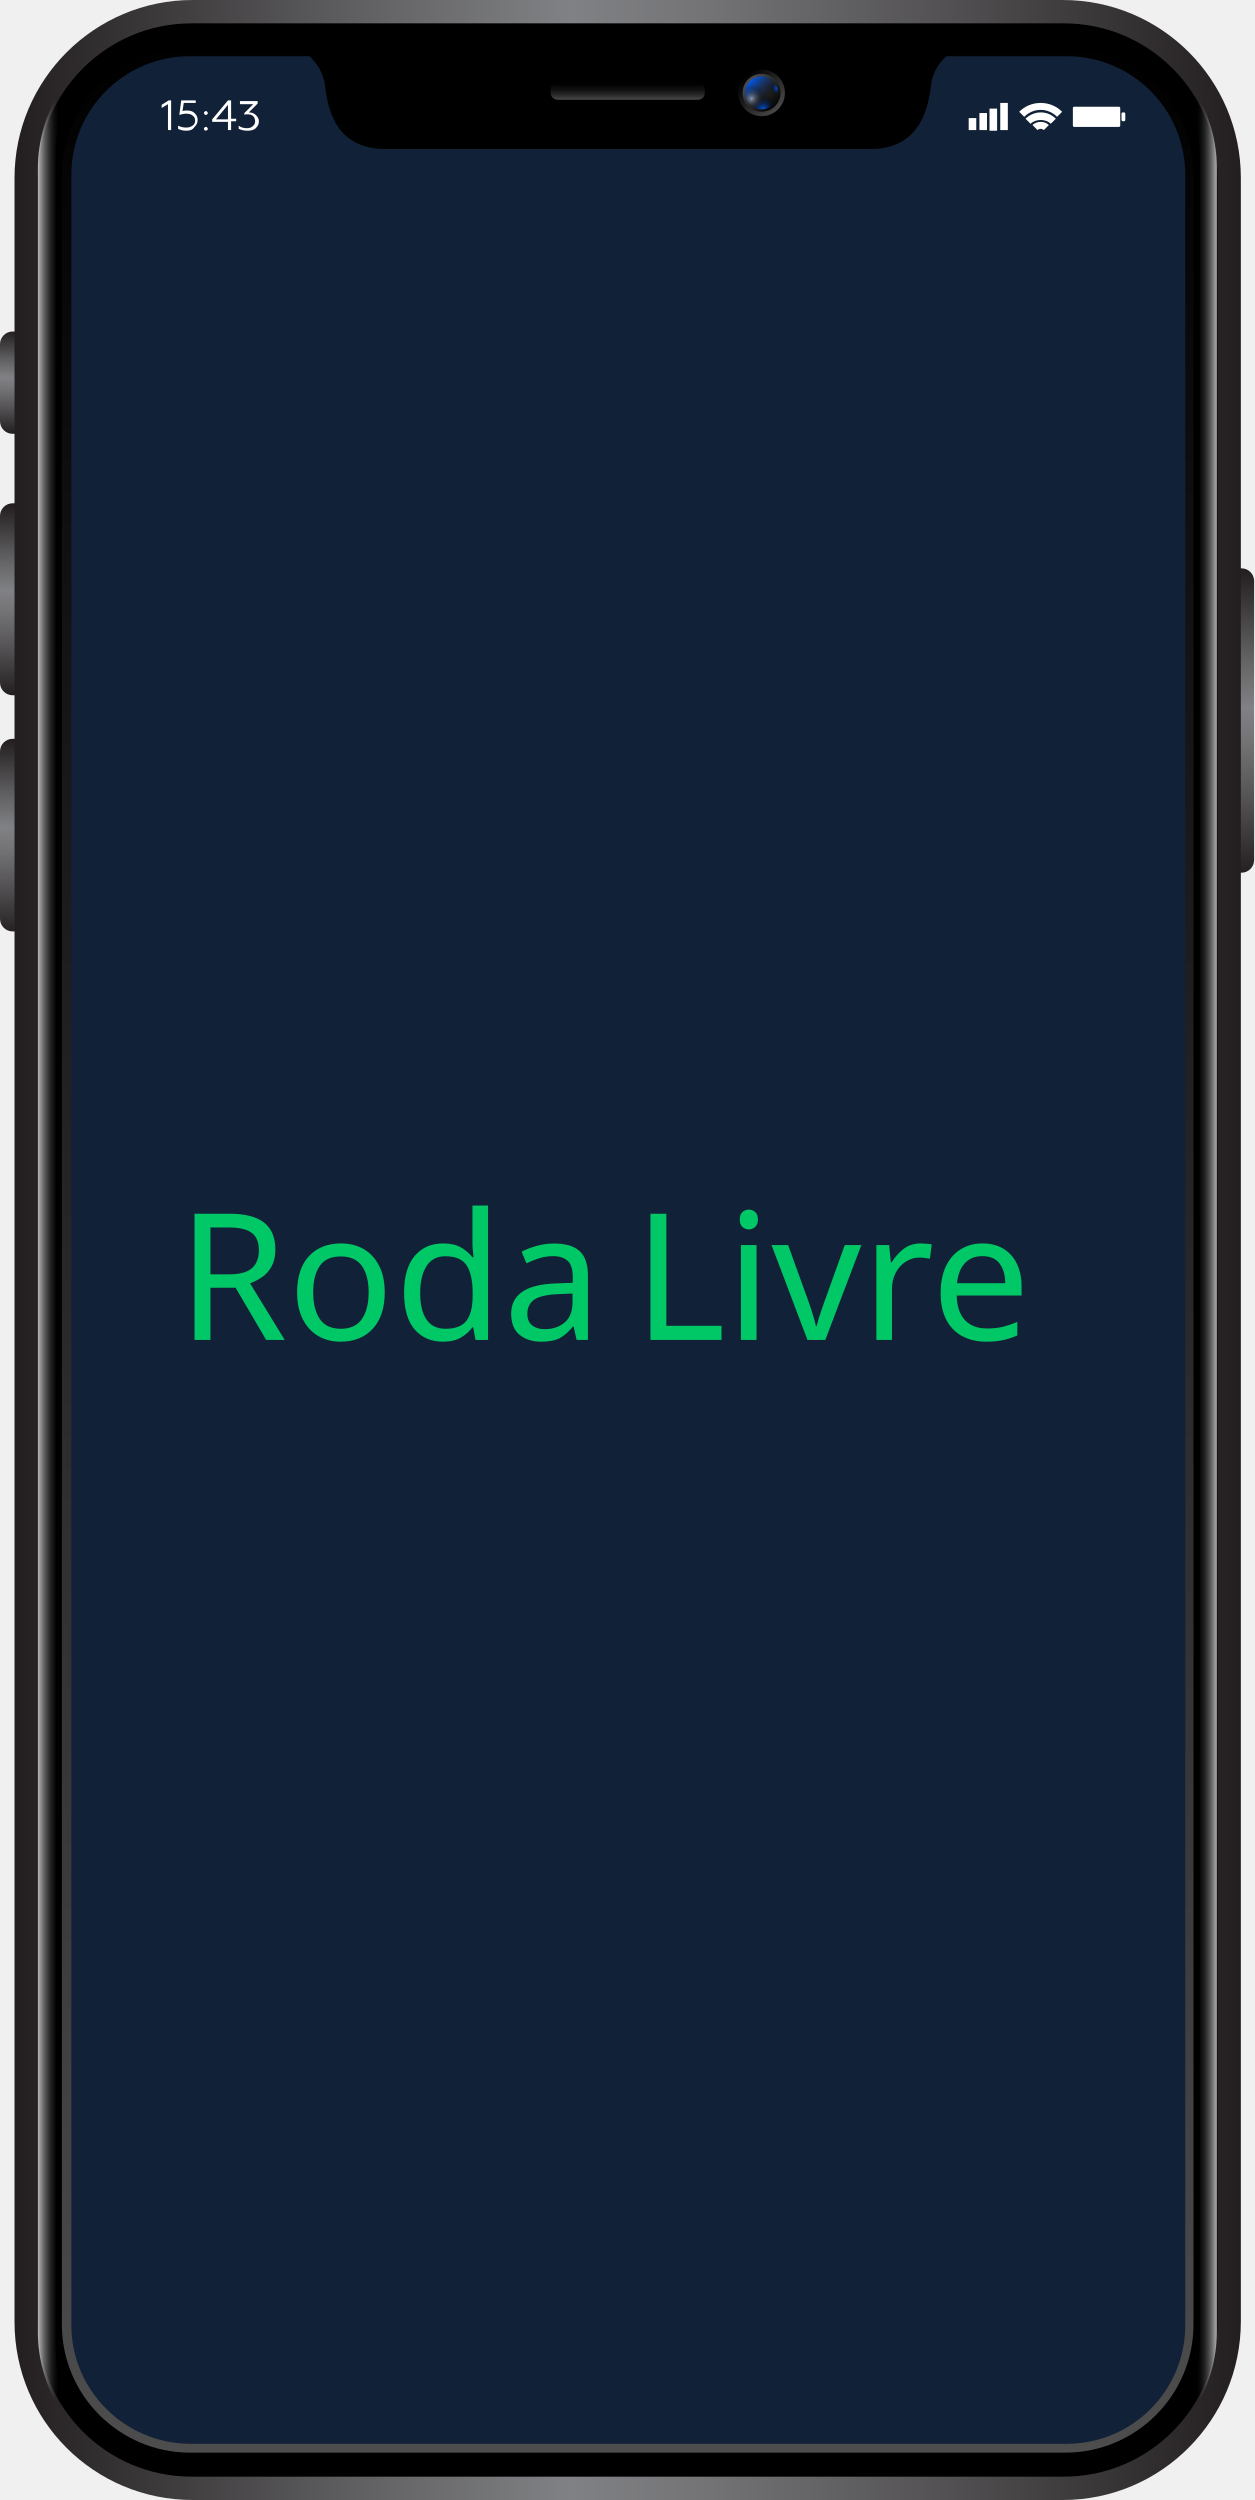
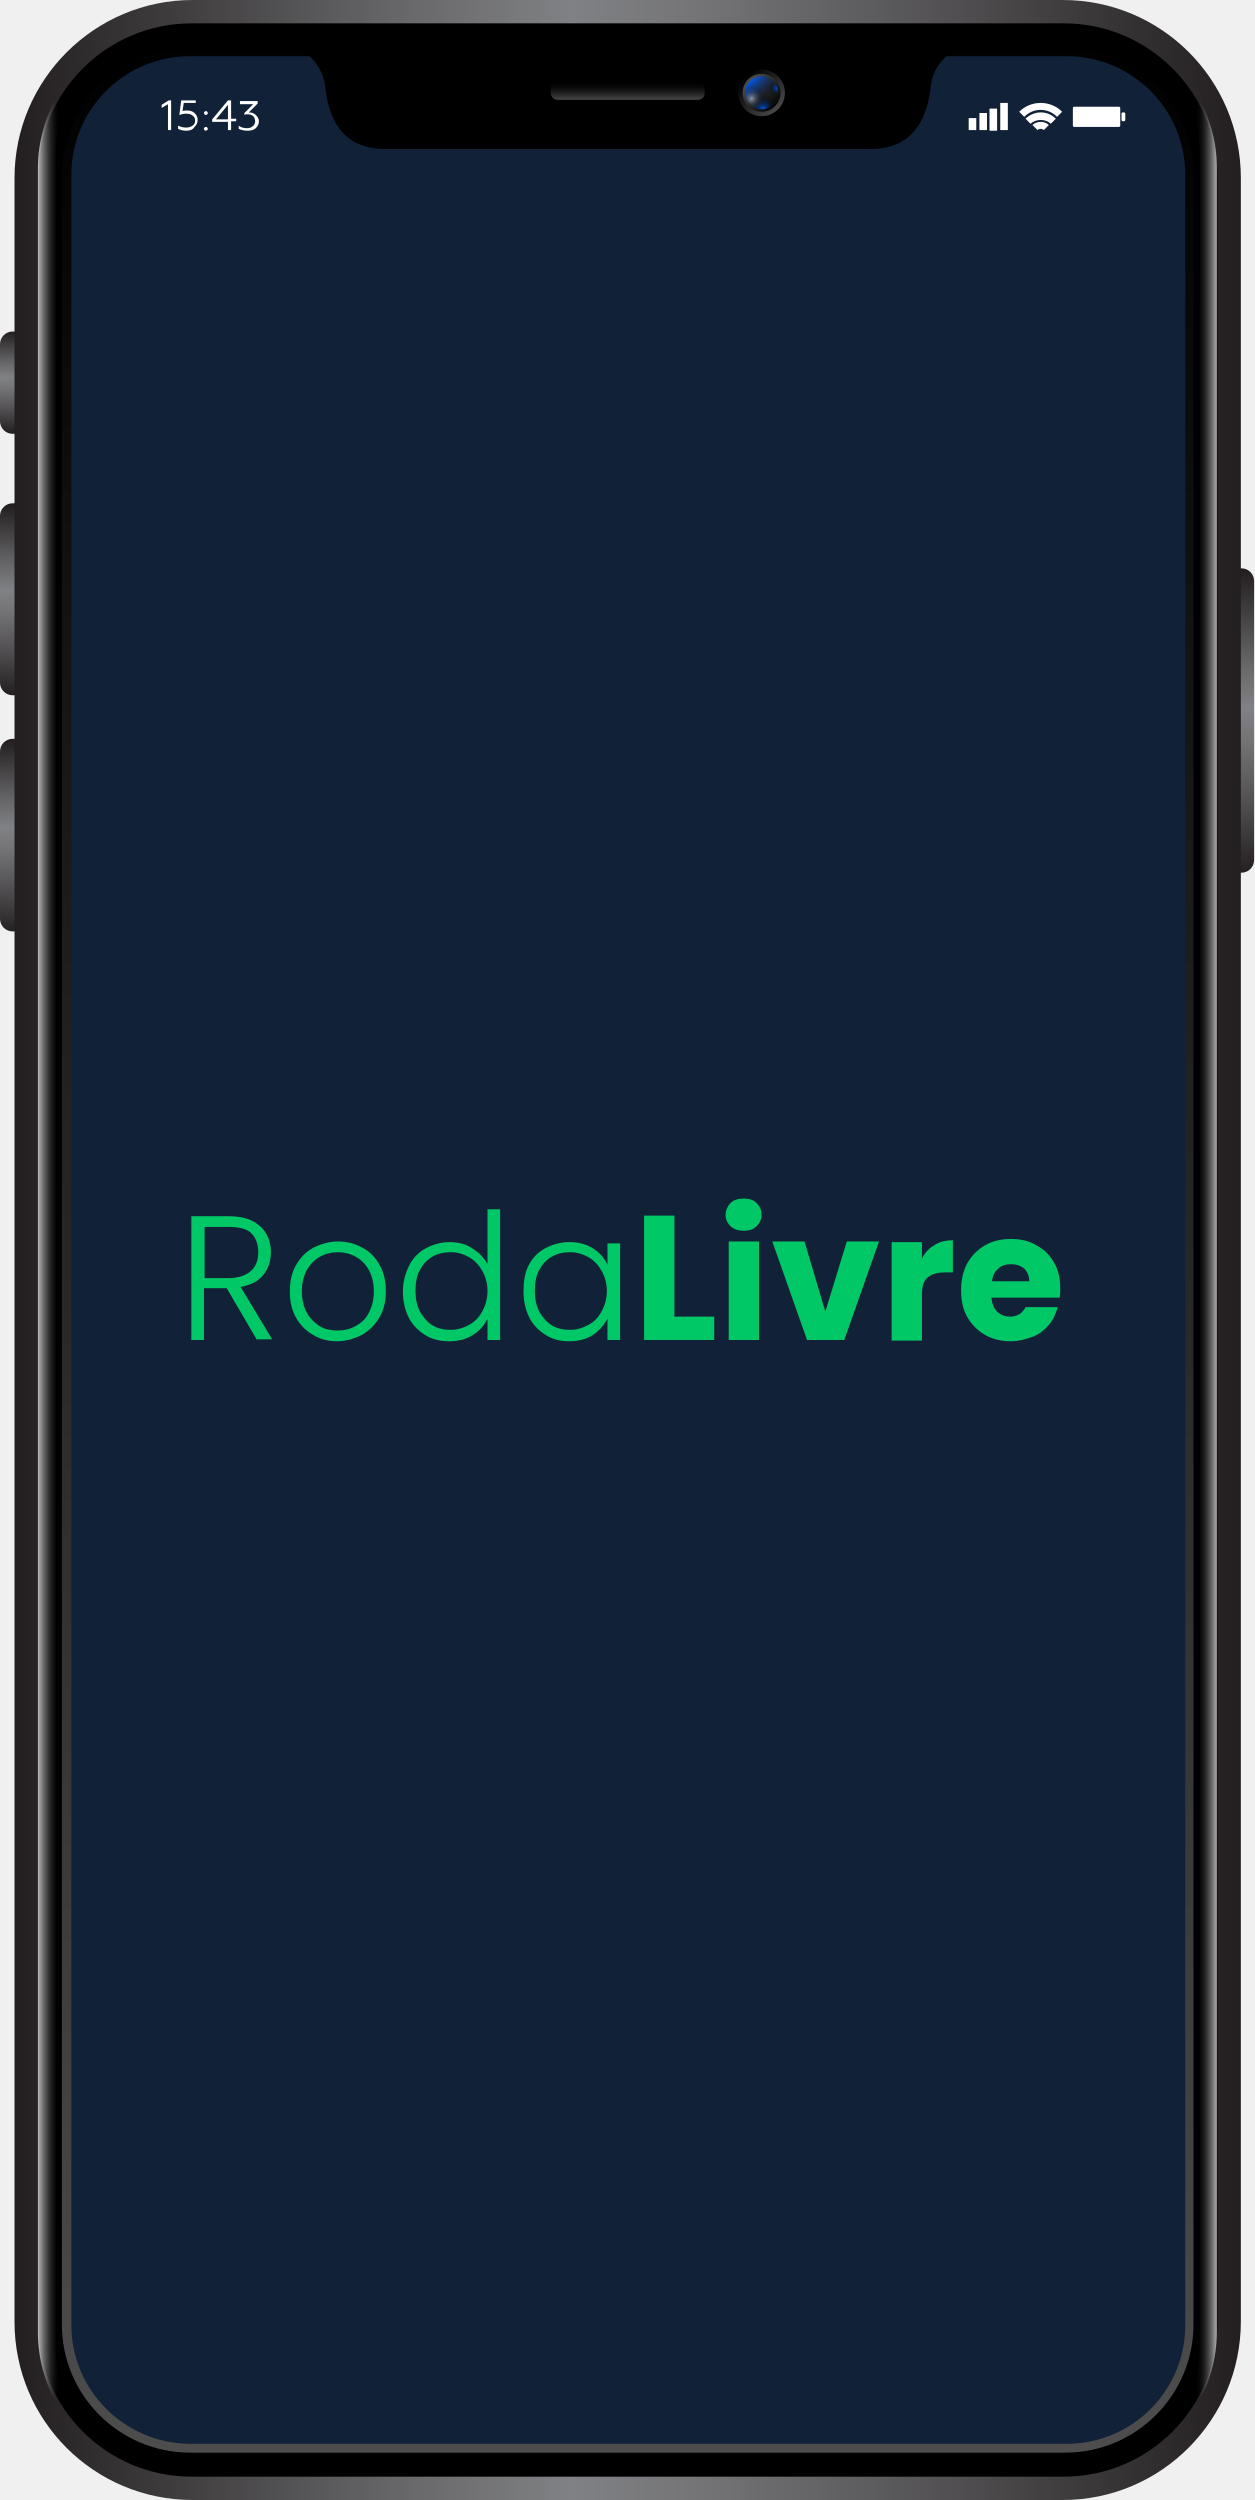
<svg xmlns="http://www.w3.org/2000/svg" version="1.1" id="Camada_1" x="0px" y="0px" viewBox="0 0 198.6 395.9" style="enable-background:new 0 0 198.6 395.9;" xml:space="preserve">
  <style type="text/css">
	.st0{display:none;}
	.st1{display:inline;fill:url(#SVGID_1_);}
	.st2{display:inline;fill:#BFEFE0;}
- 	.st3{fill:url(#SVGID_00000179638815722729372190000013333955830831972282_);}
- 	.st4{fill:url(#SVGID_00000016753520641007052750000013967517483425210028_);}
- 	.st5{fill:url(#SVGID_00000142897962241450420030000010189799319825381290_);}
- 	.st6{fill:url(#SVGID_00000117655249510781730870000001705006359368950157_);}
- 	.st7{fill:url(#SVGID_00000034067933547049348890000005991862065454978946_);}
- 	.st8{fill:url(#SVGID_00000018938153501616935200000012804302465749732493_);}
+ 	.st3{fill:url(#SVGID_00000047023021538647509930000011840743495114711441_);}
+ 	.st4{fill:url(#SVGID_00000054970034834369824580000017236095207243880123_);}
+ 	.st5{fill:url(#SVGID_00000060021284840055057970000004107782647911598234_);}
+ 	.st6{fill:url(#SVGID_00000137132055623886098650000013077430926917494431_);}
+ 	.st7{fill:url(#SVGID_00000047781251299474603270000002038693930486580648_);}
+ 	.st8{fill:url(#SVGID_00000022540172556913376440000008353322107850686131_);}
	.st9{fill:#112137;}
- 	.st10{fill:url(#SVGID_00000024685514629602592660000012397795331958086331_);}
- 	.st11{fill:url(#SVGID_00000007410496183411688350000017290698268910682777_);}
- 	.st12{fill:url(#SVGID_00000078731113721765305740000012608286895674168968_);}
- 	.st13{fill:url(#SVGID_00000147193723413499846090000000930613114435485117_);}
- 	.st14{fill:url(#SVGID_00000070809195718097641080000005409985836919080333_);}
- 	.st15{fill:url(#SVGID_00000164511657347596402430000000163153908175359125_);}
- 	.st16{fill:url(#SVGID_00000142884237423695722760000009529211088879595679_);}
- 	.st17{fill:url(#SVGID_00000016767932463231261840000011889838009118651033_);}
- 	.st18{opacity:0.5;fill:url(#SVGID_00000181054143363697326530000015450684363914456244_);enable-background:new    ;}
+ 	.st10{fill:url(#SVGID_00000016033218846620547350000000222966909028790186_);}
+ 	.st11{fill:url(#SVGID_00000034061557506478192720000001124482197500006813_);}
+ 	.st12{fill:url(#SVGID_00000169537532350693080340000006622829076269591187_);}
+ 	.st13{fill:url(#SVGID_00000092438204088638693540000002241853115790718090_);}
+ 	.st14{fill:url(#SVGID_00000155138526694443965140000004395282822338162064_);}
+ 	.st15{fill:url(#SVGID_00000044165248982252453180000004878470257618798514_);}
+ 	.st16{fill:url(#SVGID_00000014627576933961809190000001720388498993918631_);}
+ 	.st17{fill:url(#SVGID_00000072968624929258127670000016996369109885338240_);}
+ 	.st18{opacity:0.5;fill:url(#SVGID_00000090290811607309672800000009156629362401586089_);enable-background:new    ;}
	.st19{fill:#FFFFFF;}
	.st20{enable-background:new    ;}
	.st21{fill:#00C866;}
- 	.st22{font-family:'Poppins-Light';}
- 	.st23{font-size:28px;}
- 	.st24{font-family:'Poppins-Bold';}
</style>
  <g id="Camada_3" class="st0">
-     <radialGradient id="SVGID_1_" cx="-858.296" cy="-4839.973" r="78.038" gradientTransform="matrix(2.2154 0 0 -0.1022 2000.769 -97.6246)" gradientUnits="userSpaceOnUse">
+     <radialGradient id="SVGID_1_" cx="-1178.138" cy="7233.149" r="78.038" gradientTransform="matrix(2.2154 0 0 0.1022 2709.348 -342.2072)" gradientUnits="userSpaceOnUse">
      <stop offset="0" style="stop-color:#2D7779" />
      <stop offset="0.12" style="stop-color:#3D8183;stop-opacity:0.88" />
      <stop offset="0.352" style="stop-color:#669A9C;stop-opacity:0.648" />
      <stop offset="0.674" style="stop-color:#A8C3C5;stop-opacity:0.326" />
      <stop offset="1" style="stop-color:#F1F1F2;stop-opacity:0" />
    </radialGradient>
    <ellipse class="st1" cx="99.3" cy="397" rx="172.8" ry="8" />
  </g>
  <g id="BACKGROUND" class="st0">
    <rect x="-150.7" y="-47.5" class="st2" width="500" height="500" />
  </g>
  <g id="OBJECTS">
    <g>
      <g>
-         <linearGradient id="SVGID_00000044168240397744403340000018426274781289495226_" gradientUnits="userSpaceOnUse" x1="196.55" y1="-62.261" x2="196.55" y2="-110.461" gradientTransform="matrix(1 0 0 -1 0 28)">
-           <stop offset="0" style="stop-color:#231F20" />
-           <stop offset="1.795178e-02" style="stop-color:#272324" />
-           <stop offset="0.315" style="stop-color:#676769" />
-           <stop offset="0.453" style="stop-color:#808184" />
-           <stop offset="0.559" style="stop-color:#747477" />
-           <stop offset="0.757" style="stop-color:#535153" />
-           <stop offset="1" style="stop-color:#231F20" />
-         </linearGradient>
-         <path style="fill:url(#SVGID_00000044168240397744403340000018426274781289495226_);" d="M194.5,138.2h2.1c1.1,0,2-0.9,2-2V92     c0-1.1-0.9-2-2-2h-2.1V138.2z" />
-         <linearGradient id="SVGID_00000129167918387676451390000006996386881313176214_" gradientUnits="userSpaceOnUse" x1="2.05" y1="-24.433" x2="2.05" y2="-40.633" gradientTransform="matrix(1 0 0 -1 0 28)">
-           <stop offset="0" style="stop-color:#231F20" />
-           <stop offset="1.795178e-02" style="stop-color:#272324" />
-           <stop offset="0.315" style="stop-color:#676769" />
-           <stop offset="0.453" style="stop-color:#808184" />
-           <stop offset="0.559" style="stop-color:#747477" />
-           <stop offset="0.757" style="stop-color:#535153" />
-           <stop offset="1" style="stop-color:#231F20" />
-         </linearGradient>
-         <path style="fill:url(#SVGID_00000129167918387676451390000006996386881313176214_);" d="M4.1,68.7H2c-1.1,0-2-0.9-2-2V54.5     c0-1.1,0.9-2,2-2h2.1V68.7z" />
-         <linearGradient id="SVGID_00000150090356527277451300000018317948658570034110_" gradientUnits="userSpaceOnUse" x1="2.05" y1="-51.897" x2="2.05" y2="-82.061" gradientTransform="matrix(1 0 0 -1 0 28)">
-           <stop offset="0" style="stop-color:#231F20" />
-           <stop offset="1.795178e-02" style="stop-color:#272324" />
-           <stop offset="0.315" style="stop-color:#676769" />
-           <stop offset="0.453" style="stop-color:#808184" />
-           <stop offset="0.559" style="stop-color:#747477" />
-           <stop offset="0.757" style="stop-color:#535153" />
-           <stop offset="1" style="stop-color:#231F20" />
-         </linearGradient>
-         <path style="fill:url(#SVGID_00000150090356527277451300000018317948658570034110_);" d="M4.1,110.1H2c-1.1,0-2-0.9-2-2V81.7     c0-1.1,0.9-2,2-2h2.1V110.1z" />
-         <linearGradient id="SVGID_00000029040412670400643120000005819602933554103959_" gradientUnits="userSpaceOnUse" x1="2.05" y1="-89.136" x2="2.05" y2="-119.951" gradientTransform="matrix(1 0 0 -1 0 28)">
-           <stop offset="0" style="stop-color:#231F20" />
-           <stop offset="1.795178e-02" style="stop-color:#272324" />
-           <stop offset="0.315" style="stop-color:#676769" />
-           <stop offset="0.453" style="stop-color:#808184" />
-           <stop offset="0.559" style="stop-color:#747477" />
-           <stop offset="0.757" style="stop-color:#535153" />
-           <stop offset="1" style="stop-color:#231F20" />
-         </linearGradient>
-         <path style="fill:url(#SVGID_00000029040412670400643120000005819602933554103959_);" d="M4.1,147.5H2c-1.1,0-2-0.9-2-2V119     c0-1.1,0.9-2,2-2h2.1V147.5z" />
-         <linearGradient id="SVGID_00000081638995619384878620000014828954681430453893_" gradientUnits="userSpaceOnUse" x1="2.3" y1="-169.95" x2="196.5" y2="-169.95" gradientTransform="matrix(1 0 0 -1 0 28)">
-           <stop offset="0" style="stop-color:#231F20" />
-           <stop offset="1.795178e-02" style="stop-color:#272324" />
-           <stop offset="0.315" style="stop-color:#676769" />
-           <stop offset="0.453" style="stop-color:#808184" />
-           <stop offset="0.559" style="stop-color:#747477" />
-           <stop offset="0.757" style="stop-color:#535153" />
-           <stop offset="1" style="stop-color:#231F20" />
-         </linearGradient>
-         <path style="fill:url(#SVGID_00000081638995619384878620000014828954681430453893_);" d="M168.3,395.9H30.5     c-15.6,0-28.2-12.6-28.2-28.2V28.2C2.3,12.6,15,0,30.5,0h137.8c15.6,0,28.2,12.6,28.2,28.2v339.4     C196.5,383.2,183.9,395.9,168.3,395.9z" />
+         <linearGradient id="SVGID_00000036930959503828097600000015780457258463603111_" gradientUnits="userSpaceOnUse" x1="196.55" y1="830.261" x2="196.55" y2="878.461" gradientTransform="matrix(1 0 0 1 0 -740)">
+           <stop offset="0" style="stop-color:#231F20" />
+           <stop offset="1.795178e-02" style="stop-color:#272324" />
+           <stop offset="0.315" style="stop-color:#676769" />
+           <stop offset="0.453" style="stop-color:#808184" />
+           <stop offset="0.559" style="stop-color:#747477" />
+           <stop offset="0.757" style="stop-color:#535153" />
+           <stop offset="1" style="stop-color:#231F20" />
+         </linearGradient>
+         <path style="fill:url(#SVGID_00000036930959503828097600000015780457258463603111_);" d="M194.5,138.2h2.1c1.1,0,2-0.9,2-2V92     c0-1.1-0.9-2-2-2h-2.1V138.2z" />
+         <linearGradient id="SVGID_00000159432770467612958860000016410656147909275532_" gradientUnits="userSpaceOnUse" x1="2.05" y1="792.433" x2="2.05" y2="808.633" gradientTransform="matrix(1 0 0 1 0 -740)">
+           <stop offset="0" style="stop-color:#231F20" />
+           <stop offset="1.795178e-02" style="stop-color:#272324" />
+           <stop offset="0.315" style="stop-color:#676769" />
+           <stop offset="0.453" style="stop-color:#808184" />
+           <stop offset="0.559" style="stop-color:#747477" />
+           <stop offset="0.757" style="stop-color:#535153" />
+           <stop offset="1" style="stop-color:#231F20" />
+         </linearGradient>
+         <path style="fill:url(#SVGID_00000159432770467612958860000016410656147909275532_);" d="M4.1,68.7H2c-1.1,0-2-0.9-2-2V54.5     c0-1.1,0.9-2,2-2h2.1V68.7z" />
+         <linearGradient id="SVGID_00000036933319699249448570000010315119366646677142_" gradientUnits="userSpaceOnUse" x1="2.05" y1="819.896" x2="2.05" y2="850.061" gradientTransform="matrix(1 0 0 1 0 -740)">
+           <stop offset="0" style="stop-color:#231F20" />
+           <stop offset="1.795178e-02" style="stop-color:#272324" />
+           <stop offset="0.315" style="stop-color:#676769" />
+           <stop offset="0.453" style="stop-color:#808184" />
+           <stop offset="0.559" style="stop-color:#747477" />
+           <stop offset="0.757" style="stop-color:#535153" />
+           <stop offset="1" style="stop-color:#231F20" />
+         </linearGradient>
+         <path style="fill:url(#SVGID_00000036933319699249448570000010315119366646677142_);" d="M4.1,110.1H2c-1.1,0-2-0.9-2-2V81.7     c0-1.1,0.9-2,2-2h2.1V110.1z" />
+         <linearGradient id="SVGID_00000106136617646182418380000015871755800610042801_" gradientUnits="userSpaceOnUse" x1="2.05" y1="857.136" x2="2.05" y2="887.951" gradientTransform="matrix(1 0 0 1 0 -740)">
+           <stop offset="0" style="stop-color:#231F20" />
+           <stop offset="1.795178e-02" style="stop-color:#272324" />
+           <stop offset="0.315" style="stop-color:#676769" />
+           <stop offset="0.453" style="stop-color:#808184" />
+           <stop offset="0.559" style="stop-color:#747477" />
+           <stop offset="0.757" style="stop-color:#535153" />
+           <stop offset="1" style="stop-color:#231F20" />
+         </linearGradient>
+         <path style="fill:url(#SVGID_00000106136617646182418380000015871755800610042801_);" d="M4.1,147.5H2c-1.1,0-2-0.9-2-2V119     c0-1.1,0.9-2,2-2h2.1V147.5z" />
+         <linearGradient id="SVGID_00000142149010799791011090000006682999193692633492_" gradientUnits="userSpaceOnUse" x1="2.3" y1="937.95" x2="196.5" y2="937.95" gradientTransform="matrix(1 0 0 1 0 -740)">
+           <stop offset="0" style="stop-color:#231F20" />
+           <stop offset="1.795178e-02" style="stop-color:#272324" />
+           <stop offset="0.315" style="stop-color:#676769" />
+           <stop offset="0.453" style="stop-color:#808184" />
+           <stop offset="0.559" style="stop-color:#747477" />
+           <stop offset="0.757" style="stop-color:#535153" />
+           <stop offset="1" style="stop-color:#231F20" />
+         </linearGradient>
+         <path style="fill:url(#SVGID_00000142149010799791011090000006682999193692633492_);" d="M168.3,395.9H30.5     c-15.6,0-28.2-12.6-28.2-28.2V28.2C2.3,12.6,15,0,30.5,0h137.8c15.6,0,28.2,12.6,28.2,28.2v339.4     C196.5,383.2,183.9,395.9,168.3,395.9z" />
        <path d="M6,367.9V28C6,14.6,16.9,3.7,30.3,3.7h138.2c13.4,0,24.3,10.9,24.3,24.3v339.9c0,13.4-10.9,24.3-24.3,24.3H30.3     C16.9,392.2,6,381.3,6,367.9z" />
-         <linearGradient id="SVGID_00000181789680601050842630000003734999228069321090_" gradientUnits="userSpaceOnUse" x1="99.4" y1="-361.38" x2="99.4" y2="22.349" gradientTransform="matrix(1 0 0 -1 0 28)">
+         <linearGradient id="SVGID_00000039828974860321985260000004627026965784895887_" gradientUnits="userSpaceOnUse" x1="99.4" y1="1129.38" x2="99.4" y2="745.651" gradientTransform="matrix(1 0 0 1 0 -740)">
          <stop offset="0" style="stop-color:#4D4D4D" />
          <stop offset="1" style="stop-color:#000000" />
        </linearGradient>
-         <path style="fill:url(#SVGID_00000181789680601050842630000003734999228069321090_);" d="M9.8,368.1V27.8     c0-11.2,9.1-20.3,20.3-20.3h138.6c11.2,0,20.3,9.1,20.3,20.3v340.3c0,11.2-9.1,20.3-20.3,20.3H30.1     C18.9,388.4,9.8,379.3,9.8,368.1z" />
+         <path style="fill:url(#SVGID_00000039828974860321985260000004627026965784895887_);" d="M9.8,368.1V27.8     c0-11.2,9.1-20.3,20.3-20.3h138.6c11.2,0,20.3,9.1,20.3,20.3v340.3c0,11.2-9.1,20.3-20.3,20.3H30.1     C18.9,388.4,9.8,379.3,9.8,368.1z" />
        <path class="st9" d="M11.3,368.2V27.7c0-10.4,8.4-18.8,18.8-18.8h138.8c10.4,0,18.8,8.4,18.8,18.8v340.5     c0,10.4-8.4,18.8-18.8,18.8H30C19.7,386.9,11.3,378.5,11.3,368.2z" />
-         <linearGradient id="SVGID_00000156570261149961926000000013259810395498479752_" gradientUnits="userSpaceOnUse" x1="189.292" y1="-169.9" x2="193.557" y2="-169.9" gradientTransform="matrix(1 0 0 -1 0 28)">
+         <linearGradient id="SVGID_00000126290078176095343710000014968904211990383549_" gradientUnits="userSpaceOnUse" x1="189.292" y1="937.9" x2="193.557" y2="937.9" gradientTransform="matrix(1 0 0 1 0 -740)">
          <stop offset="0" style="stop-color:#000000;stop-opacity:0" />
          <stop offset="0.202" style="stop-color:#3D3D3D;stop-opacity:0.202" />
          <stop offset="0.493" style="stop-color:#8F8F8F;stop-opacity:0.493" />
          <stop offset="0.733" style="stop-color:#CCCCCC;stop-opacity:0.733" />
          <stop offset="0.908" style="stop-color:#F1F1F1;stop-opacity:0.908" />
          <stop offset="1" style="stop-color:#FFFFFF" />
        </linearGradient>
-         <path style="fill:url(#SVGID_00000156570261149961926000000013259810395498479752_);" d="M190,371.1V24.8c0-7.3-3.4-13.8-8.7-18     c6.8,4,11.4,11.4,11.4,19.8v342.6c0,8.5-4.6,15.9-11.4,19.8C186.6,384.8,190,378.4,190,371.1z" />
-         <linearGradient id="SVGID_00000072245126326512285760000006779772077429565081_" gradientUnits="userSpaceOnUse" x1="4577.919" y1="-169.95" x2="4582.185" y2="-169.95" gradientTransform="matrix(-1 0 0 -1 4587.453 28)">
+         <path style="fill:url(#SVGID_00000126290078176095343710000014968904211990383549_);" d="M190,371.1V24.8c0-7.3-3.4-13.8-8.7-18     c6.8,4,11.4,11.4,11.4,19.8v342.6c0,8.5-4.6,15.9-11.4,19.8C186.6,384.8,190,378.4,190,371.1z" />
+         <linearGradient id="SVGID_00000036218053095138564220000005825534784621716100_" gradientUnits="userSpaceOnUse" x1="3411.919" y1="937.95" x2="3416.185" y2="937.95" gradientTransform="matrix(-1 0 0 1 3421.453 -740)">
          <stop offset="0" style="stop-color:#000000;stop-opacity:0" />
          <stop offset="0.202" style="stop-color:#3D3D3D;stop-opacity:0.202" />
          <stop offset="0.493" style="stop-color:#8F8F8F;stop-opacity:0.493" />
          <stop offset="0.733" style="stop-color:#CCCCCC;stop-opacity:0.733" />
          <stop offset="0.908" style="stop-color:#F1F1F1;stop-opacity:0.908" />
          <stop offset="1" style="stop-color:#FFFFFF" />
        </linearGradient>
-         <path style="fill:url(#SVGID_00000072245126326512285760000006779772077429565081_);" d="M8.8,371.1V24.8c0-7.3,3.4-13.8,8.7-18     C10.6,10.8,6,18.2,6,26.7v342.6c0,8.5,4.6,15.9,11.4,19.8C12.2,384.8,8.8,378.4,8.8,371.1z" />
+         <path style="fill:url(#SVGID_00000036218053095138564220000005825534784621716100_);" d="M8.8,371.1V24.8c0-7.3,3.4-13.8,8.7-18     C10.6,10.8,6,18.2,6,26.7v342.6c0,8.5,4.6,15.9,11.4,19.8C12.2,384.8,8.8,378.4,8.8,371.1z" />
        <path d="M47.9,8c1.2,0.8,3.2,2.6,3.6,5.7c0.5,4.5,2.2,9.9,9.6,9.9H93c7.3,0,12.9,0,12.9,0h31.9c7.3,0,9.1-5.5,9.6-9.9     c0.3-3.1,2.4-4.9,3.6-5.7C151,8,47.9,8,47.9,8z" />
-         <linearGradient id="SVGID_00000070085822168397873670000018273133539682770336_" gradientUnits="userSpaceOnUse" x1="99.406" y1="12.108" x2="99.406" y2="15.181" gradientTransform="matrix(1 0 0 -1 0 28)">
+         <linearGradient id="SVGID_00000082327588293874196720000018118676489670168213_" gradientUnits="userSpaceOnUse" x1="99.406" y1="755.892" x2="99.406" y2="752.819" gradientTransform="matrix(1 0 0 1 0 -740)">
          <stop offset="0" style="stop-color:#4D4D4D" />
          <stop offset="6.929898e-02" style="stop-color:#434343" />
          <stop offset="0.309" style="stop-color:#262626" />
          <stop offset="0.547" style="stop-color:#111111" />
          <stop offset="0.779" style="stop-color:#040404" />
          <stop offset="1" style="stop-color:#000000" />
        </linearGradient>
-         <path style="fill:url(#SVGID_00000070085822168397873670000018273133539682770336_);" d="M110.5,15.8H88.3     c-0.6,0-1.1-0.5-1.1-1.1V14c0-0.6,0.5-1.1,1.1-1.1h22.2c0.6,0,1.1,0.5,1.1,1.1v0.6C111.7,15.3,111.1,15.8,110.5,15.8z" />
+         <path style="fill:url(#SVGID_00000082327588293874196720000018118676489670168213_);" d="M110.5,15.8H88.3     c-0.6,0-1.1-0.5-1.1-1.1V14c0-0.6,0.5-1.1,1.1-1.1h22.2c0.6,0,1.1,0.5,1.1,1.1v0.6C111.7,15.3,111.1,15.8,110.5,15.8z" />
        <g>
          <circle cx="120.6" cy="14.7" r="2.6" />
-           <linearGradient id="SVGID_00000112608808762445120700000012208285149812122529_" gradientUnits="userSpaceOnUse" x1="123.557" y1="10.343" x2="118.01" y2="15.889" gradientTransform="matrix(1 0 0 -1 0 28)">
+           <linearGradient id="SVGID_00000148626666147087484270000007068726258453989761_" gradientUnits="userSpaceOnUse" x1="123.557" y1="757.657" x2="118.01" y2="752.111" gradientTransform="matrix(1 0 0 1 0 -740)">
            <stop offset="0" style="stop-color:#4D4D4D" />
            <stop offset="1" style="stop-color:#000000" />
          </linearGradient>
-           <circle style="fill:url(#SVGID_00000112608808762445120700000012208285149812122529_);" cx="120.6" cy="14.7" r="3.7" />
-           <linearGradient id="SVGID_00000121255084210198139330000011823315816045106092_" gradientUnits="userSpaceOnUse" x1="123.025" y1="10.875" x2="118.488" y2="15.412" gradientTransform="matrix(1 0 0 -1 0 28)">
+           <circle style="fill:url(#SVGID_00000148626666147087484270000007068726258453989761_);" cx="120.6" cy="14.7" r="3.7" />
+           <linearGradient id="SVGID_00000113341673691887148440000015364242813200771250_" gradientUnits="userSpaceOnUse" x1="123.025" y1="757.125" x2="118.488" y2="752.588" gradientTransform="matrix(1 0 0 1 0 -740)">
            <stop offset="0" style="stop-color:#000000" />
            <stop offset="1" style="stop-color:#4D4D4D" />
          </linearGradient>
-           <circle style="fill:url(#SVGID_00000121255084210198139330000011823315816045106092_);" cx="120.6" cy="14.7" r="3" />
-           <linearGradient id="SVGID_00000070110867123452877290000010121463045506872200_" gradientUnits="userSpaceOnUse" x1="118.726" y1="15.174" x2="122.875" y2="11.025" gradientTransform="matrix(1 0 0 -1 0 28)">
+           <circle style="fill:url(#SVGID_00000113341673691887148440000015364242813200771250_);" cx="120.6" cy="14.7" r="3" />
+           <linearGradient id="SVGID_00000076600846582263120700000009182139085642601657_" gradientUnits="userSpaceOnUse" x1="118.726" y1="752.826" x2="122.875" y2="756.975" gradientTransform="matrix(1 0 0 1 0 -740)">
            <stop offset="0" style="stop-color:#0058EE" />
            <stop offset="0.694" style="stop-color:#000000;stop-opacity:0" />
          </linearGradient>
-           <circle style="fill:url(#SVGID_00000070110867123452877290000010121463045506872200_);" cx="120.6" cy="14.7" r="2.6" />
-           <radialGradient id="SVGID_00000070814601609224167720000005905965022703857571_" cx="120.837" cy="10.666" r="2.594" gradientTransform="matrix(1 0 0 -1 0 28)" gradientUnits="userSpaceOnUse">
+           <circle style="fill:url(#SVGID_00000076600846582263120700000009182139085642601657_);" cx="120.6" cy="14.7" r="2.6" />
+           <radialGradient id="SVGID_00000065766791945700619770000014507747508854503830_" cx="120.837" cy="757.334" r="2.594" gradientTransform="matrix(1 0 0 1 0 -740)" gradientUnits="userSpaceOnUse">
            <stop offset="0" style="stop-color:#0058EE" />
            <stop offset="0.86" style="stop-color:#000000;stop-opacity:0" />
          </radialGradient>
-           <circle style="fill:url(#SVGID_00000070814601609224167720000005905965022703857571_);" cx="120.6" cy="14.7" r="2.6" />
-           <radialGradient id="SVGID_00000140731268820798865930000012647606288695229866_" cx="123.08" cy="14.072" r="1.703" gradientTransform="matrix(1 0 0 -1 0 28)" gradientUnits="userSpaceOnUse">
+           <circle style="fill:url(#SVGID_00000065766791945700619770000014507747508854503830_);" cx="120.6" cy="14.7" r="2.6" />
+           <radialGradient id="SVGID_00000136400662194269173020000003338091061315291531_" cx="123.08" cy="753.928" r="1.703" gradientTransform="matrix(1 0 0 1 0 -740)" gradientUnits="userSpaceOnUse">
            <stop offset="0" style="stop-color:#0058EE" />
            <stop offset="0.704" style="stop-color:#000000;stop-opacity:0" />
          </radialGradient>
-           <circle style="fill:url(#SVGID_00000140731268820798865930000012647606288695229866_);" cx="120.6" cy="14.7" r="2.6" />
-           <radialGradient id="SVGID_00000093138981608473751620000001738990083043760317_" cx="119.026" cy="12.381" r="2.583" gradientTransform="matrix(1 0 0 -1 0 28)" gradientUnits="userSpaceOnUse">
+           <circle style="fill:url(#SVGID_00000136400662194269173020000003338091061315291531_);" cx="120.6" cy="14.7" r="2.6" />
+           <radialGradient id="SVGID_00000054959123035477903000000009415440987268303755_" cx="119.026" cy="755.619" r="2.583" gradientTransform="matrix(1 0 0 1 0 -740)" gradientUnits="userSpaceOnUse">
            <stop offset="0" style="stop-color:#FFFFFF" />
            <stop offset="0.148" style="stop-color:#BDBDBD;stop-opacity:0.833" />
            <stop offset="0.295" style="stop-color:#838383;stop-opacity:0.668" />
            <stop offset="0.435" style="stop-color:#545454;stop-opacity:0.509" />
            <stop offset="0.568" style="stop-color:#303030;stop-opacity:0.36" />
            <stop offset="0.691" style="stop-color:#151515;stop-opacity:0.221" />
            <stop offset="0.801" style="stop-color:#060606;stop-opacity:9.708565e-02" />
            <stop offset="0.887" style="stop-color:#000000;stop-opacity:0" />
          </radialGradient>
-           <circle style="opacity:0.5;fill:url(#SVGID_00000093138981608473751620000001738990083043760317_);enable-background:new    ;" cx="120.6" cy="14.7" r="2.6" />
+           <circle style="opacity:0.5;fill:url(#SVGID_00000054959123035477903000000009415440987268303755_);enable-background:new    ;" cx="120.6" cy="14.7" r="2.6" />
        </g>
      </g>
    </g>
    <g>
      <g>
        <rect x="153.4" y="18.7" class="st19" width="1.2" height="1.9" />
        <rect x="155.1" y="17.9" class="st19" width="1.2" height="2.7" />
        <rect x="156.7" y="17.2" class="st19" width="1.2" height="3.5" />
        <rect x="158.4" y="16.3" class="st19" width="1.2" height="4.3" />
      </g>
      <g>
        <path class="st19" d="M162.2,18.5c0.7-0.7,1.6-1.1,2.6-1.1s1.9,0.4,2.6,1.1l0.8-0.8c-0.9-0.9-2.1-1.4-3.4-1.4     c-1.3,0-2.5,0.5-3.4,1.4L162.2,18.5z" />
        <path class="st19" d="M163.2,19.6c0.4-0.4,1-0.6,1.6-0.6s1.2,0.2,1.6,0.6l0.8-0.8c-0.6-0.6-1.4-1-2.4-1c-0.9,0-1.8,0.4-2.4,1     L163.2,19.6z" />
        <path class="st19" d="M164.3,20.6c0.1-0.1,0.3-0.2,0.5-0.2s0.4,0.1,0.5,0.2l0.8-0.8c-0.3-0.3-0.8-0.5-1.3-0.5s-1,0.2-1.3,0.5     L164.3,20.6z" />
      </g>
      <g>
        <path class="st19" d="M177.2,20.1h-7.1c-0.1,0-0.2-0.1-0.2-0.2v-2.8c0-0.1,0.1-0.2,0.2-0.2h7.1c0.1,0,0.2,0.1,0.2,0.2v2.8     C177.4,20,177.3,20.1,177.2,20.1z" />
        <path class="st19" d="M178,19.2h-0.2c-0.1,0-0.2-0.1-0.2-0.2v-1c0-0.1,0.1-0.2,0.2-0.2h0.2c0.1,0,0.2,0.1,0.2,0.2v1     C178.2,19.1,178.1,19.2,178,19.2z" />
      </g>
    </g>
    <g class="st20">
      <path class="st19" d="M27.1,20.6h-0.5v-4.1l-1,0.6v-0.5l1.1-0.7h0.4V20.6z" />
      <path class="st19" d="M29.5,20.7c-0.5,0-0.9-0.1-1.3-0.3v-0.5c0.4,0.2,0.8,0.3,1.3,0.3c0.4,0,0.7-0.1,1-0.3    c0.3-0.2,0.4-0.5,0.4-0.8s-0.1-0.6-0.4-0.8c-0.2-0.2-0.6-0.3-1-0.3s-0.8,0.1-1.1,0.2l0.3-2.3H31v0.4h-1.9l-0.2,1.3    c0.2-0.1,0.5-0.1,0.7-0.1c0.5,0,0.9,0.1,1.2,0.4c0.3,0.3,0.5,0.6,0.5,1.1s-0.2,0.8-0.5,1.1C30.5,20.6,30,20.7,29.5,20.7z" />
      <path class="st19" d="M32.6,18.2c-0.1,0-0.2,0-0.2-0.1s-0.1-0.1-0.1-0.2s0-0.2,0.1-0.2c0.1-0.1,0.1-0.1,0.2-0.1    c0.1,0,0.2,0,0.2,0.1c0.1,0.1,0.1,0.1,0.1,0.2s0,0.2-0.1,0.2C32.7,18.2,32.7,18.2,32.6,18.2z M32.6,20.7c-0.1,0-0.2,0-0.2-0.1    c-0.1-0.1-0.1-0.1-0.1-0.2s0-0.2,0.1-0.2c0.1-0.1,0.1-0.1,0.2-0.1c0.1,0,0.2,0,0.2,0.1c0.1,0.1,0.1,0.1,0.1,0.2s0,0.2-0.1,0.2    S32.7,20.7,32.6,20.7z" />
      <path class="st19" d="M36.6,20.6h-0.5v-1.3h-2.5v-0.4l2.5-3h0.5v2.9h0.8v0.4h-0.8V20.6z M36.1,16.6l-1.9,2.3h1.9V16.6z" />
      <path class="st19" d="M39.2,20.7c-0.5,0-1-0.1-1.4-0.3v-0.5c0.4,0.3,0.8,0.4,1.3,0.4c0.4,0,0.7-0.1,0.9-0.3    c0.3-0.2,0.4-0.5,0.4-0.8s-0.1-0.6-0.3-0.8c-0.2-0.2-0.5-0.3-0.9-0.3c-0.2,0-0.4,0-0.5,0.1v-0.3l1.4-1.4H38V16h2.8v0.4l-1.4,1.4    c0.4,0,0.8,0.1,1.1,0.4s0.5,0.6,0.5,1c0,0.5-0.2,0.8-0.5,1.1S39.7,20.7,39.2,20.7z" />
    </g>
  </g>
-   <text transform="matrix(1 0 0 1 28.0889 212.1895)">
-     <tspan x="0" y="0" class="st21 st22 st23">Roda</tspan>
-     <tspan x="72.2" y="0" class="st21 st24 st23">Livre</tspan>
-   </text>
+   <g class="st20">
+     <path class="st21" d="M40.7,212.2l-4.8-8.2h-3.6v8.2h-2v-19.6h5.9c2.2,0,3.8,0.5,5,1.6c1.1,1,1.7,2.4,1.7,4.1   c0,1.4-0.4,2.6-1.2,3.6c-0.8,1-2,1.6-3.6,1.9l5,8.3H40.7z M32.3,202.4h3.9c1.5,0,2.7-0.4,3.5-1.1c0.8-0.7,1.2-1.7,1.2-3   c0-1.3-0.4-2.3-1.1-3s-1.9-1-3.5-1h-3.9V202.4z" />
+     <path class="st21" d="M49.6,211.4c-1.1-0.6-2.1-1.6-2.7-2.7c-0.7-1.2-1-2.6-1-4.2c0-1.6,0.3-3,1-4.2s1.6-2.1,2.7-2.7   c1.2-0.6,2.5-1,3.9-1s2.7,0.3,3.9,1c1.2,0.6,2.1,1.6,2.7,2.7c0.7,1.2,1,2.6,1,4.2c0,1.6-0.3,2.9-1,4.1s-1.6,2.1-2.8,2.8   c-1.2,0.6-2.5,1-3.9,1C52,212.4,50.7,212.1,49.6,211.4z M56.3,210c0.9-0.5,1.6-1.1,2.1-2.1c0.5-0.9,0.8-2.1,0.8-3.4   c0-1.3-0.3-2.5-0.8-3.4c-0.5-0.9-1.2-1.6-2.1-2.1c-0.9-0.5-1.8-0.7-2.8-0.7s-1.9,0.2-2.8,0.7c-0.9,0.5-1.5,1.1-2.1,2.1   c-0.5,0.9-0.8,2.1-0.8,3.4c0,1.3,0.3,2.5,0.8,3.4c0.5,0.9,1.2,1.6,2,2.1c0.8,0.5,1.8,0.7,2.8,0.7C54.5,210.7,55.4,210.5,56.3,210z" />
+     <path class="st21" d="M64.8,200.4c0.6-1.2,1.5-2.1,2.6-2.7c1.1-0.6,2.4-1,3.8-1c1.3,0,2.6,0.3,3.6,1c1.1,0.7,1.9,1.5,2.4,2.5v-8.7   h2v20.7h-2v-3.4c-0.5,1.1-1.2,1.9-2.3,2.6s-2.3,1-3.8,1c-1.4,0-2.7-0.3-3.8-1c-1.1-0.7-2-1.6-2.6-2.8c-0.6-1.2-0.9-2.6-0.9-4.1   S64.2,201.6,64.8,200.4z M76.4,201.3c-0.5-0.9-1.2-1.7-2.1-2.2c-0.9-0.5-1.8-0.8-2.9-0.8c-1.1,0-2.1,0.2-2.9,0.7   c-0.9,0.5-1.5,1.2-2,2.1c-0.5,0.9-0.7,2-0.7,3.3c0,1.3,0.2,2.3,0.7,3.3c0.5,0.9,1.2,1.7,2,2.2c0.9,0.5,1.8,0.7,2.9,0.7   c1,0,2-0.3,2.9-0.8c0.9-0.5,1.6-1.2,2.1-2.2c0.5-0.9,0.8-2,0.8-3.2C77.2,203.3,76.9,202.2,76.4,201.3z" />
+     <path class="st21" d="M83.7,200.4c0.6-1.2,1.5-2.1,2.6-2.7c1.1-0.6,2.4-1,3.8-1c1.5,0,2.7,0.3,3.8,1c1.1,0.7,1.8,1.5,2.3,2.6v-3.4   h2v15.3h-2v-3.4c-0.5,1-1.3,1.9-2.3,2.6c-1.1,0.7-2.3,1-3.8,1c-1.4,0-2.6-0.3-3.7-1c-1.1-0.7-2-1.6-2.6-2.8   c-0.6-1.2-0.9-2.6-0.9-4.1S83.1,201.6,83.7,200.4z M95.3,201.3c-0.5-0.9-1.2-1.7-2.1-2.2c-0.9-0.5-1.8-0.8-2.9-0.8   c-1.1,0-2.1,0.2-2.9,0.7c-0.9,0.5-1.5,1.2-2,2.1c-0.5,0.9-0.7,2-0.7,3.3c0,1.3,0.2,2.3,0.7,3.3c0.5,0.9,1.2,1.7,2,2.2   c0.9,0.5,1.8,0.7,2.9,0.7c1,0,2-0.3,2.9-0.8c0.9-0.5,1.6-1.2,2.1-2.2c0.5-0.9,0.8-2,0.8-3.2C96.1,203.3,95.8,202.2,95.3,201.3z" />
+   </g>
+   <g class="st20">
+     <path class="st21" d="M106.8,208.5h6.3v3.7H102v-19.7h4.8V208.5z" />
+     <path class="st21" d="M115.7,194.2c-0.5-0.5-0.8-1.1-0.8-1.8c0-0.7,0.3-1.4,0.8-1.9c0.5-0.5,1.2-0.7,2.1-0.7c0.8,0,1.5,0.2,2,0.7   c0.5,0.5,0.8,1.1,0.8,1.9c0,0.7-0.3,1.3-0.8,1.8c-0.5,0.5-1.2,0.7-2,0.7C116.9,194.9,116.3,194.7,115.7,194.2z M120.2,196.6v15.6   h-4.8v-15.6H120.2z" />
+     <path class="st21" d="M130.7,207.7l3.4-11.1h5.1l-5.5,15.6h-5.9l-5.5-15.6h5.1L130.7,207.7z" />
+     <path class="st21" d="M148.1,197.1c0.8-0.5,1.8-0.7,2.8-0.7v5.1h-1.3c-1.2,0-2.1,0.3-2.7,0.8c-0.6,0.5-0.9,1.4-0.9,2.7v7.3h-4.8   v-15.6h4.8v2.6C146.5,198.3,147.2,197.6,148.1,197.1z" />
+     <path class="st21" d="M167.8,205.5H157c0.1,1,0.4,1.7,0.9,2.2c0.5,0.5,1.2,0.8,2,0.8c1.2,0,2-0.5,2.5-1.5h5.1c-0.3,1-0.7,2-1.4,2.8   c-0.7,0.8-1.5,1.5-2.6,1.9s-2.2,0.7-3.4,0.7c-1.5,0-2.9-0.3-4.1-1s-2.1-1.6-2.8-2.8c-0.7-1.2-1-2.6-1-4.3c0-1.6,0.3-3,1-4.3   c0.7-1.2,1.6-2.1,2.8-2.8c1.2-0.7,2.6-1,4.1-1c1.5,0,2.9,0.3,4,1c1.2,0.6,2.1,1.5,2.8,2.7c0.7,1.2,1,2.5,1,4.1   C167.9,204.6,167.9,205,167.8,205.5z M163,202.9c0-0.8-0.3-1.5-0.8-2c-0.6-0.5-1.3-0.7-2.1-0.7c-0.8,0-1.5,0.2-2,0.7   c-0.6,0.5-0.9,1.1-1,2H163z" />
+   </g>
</svg>
